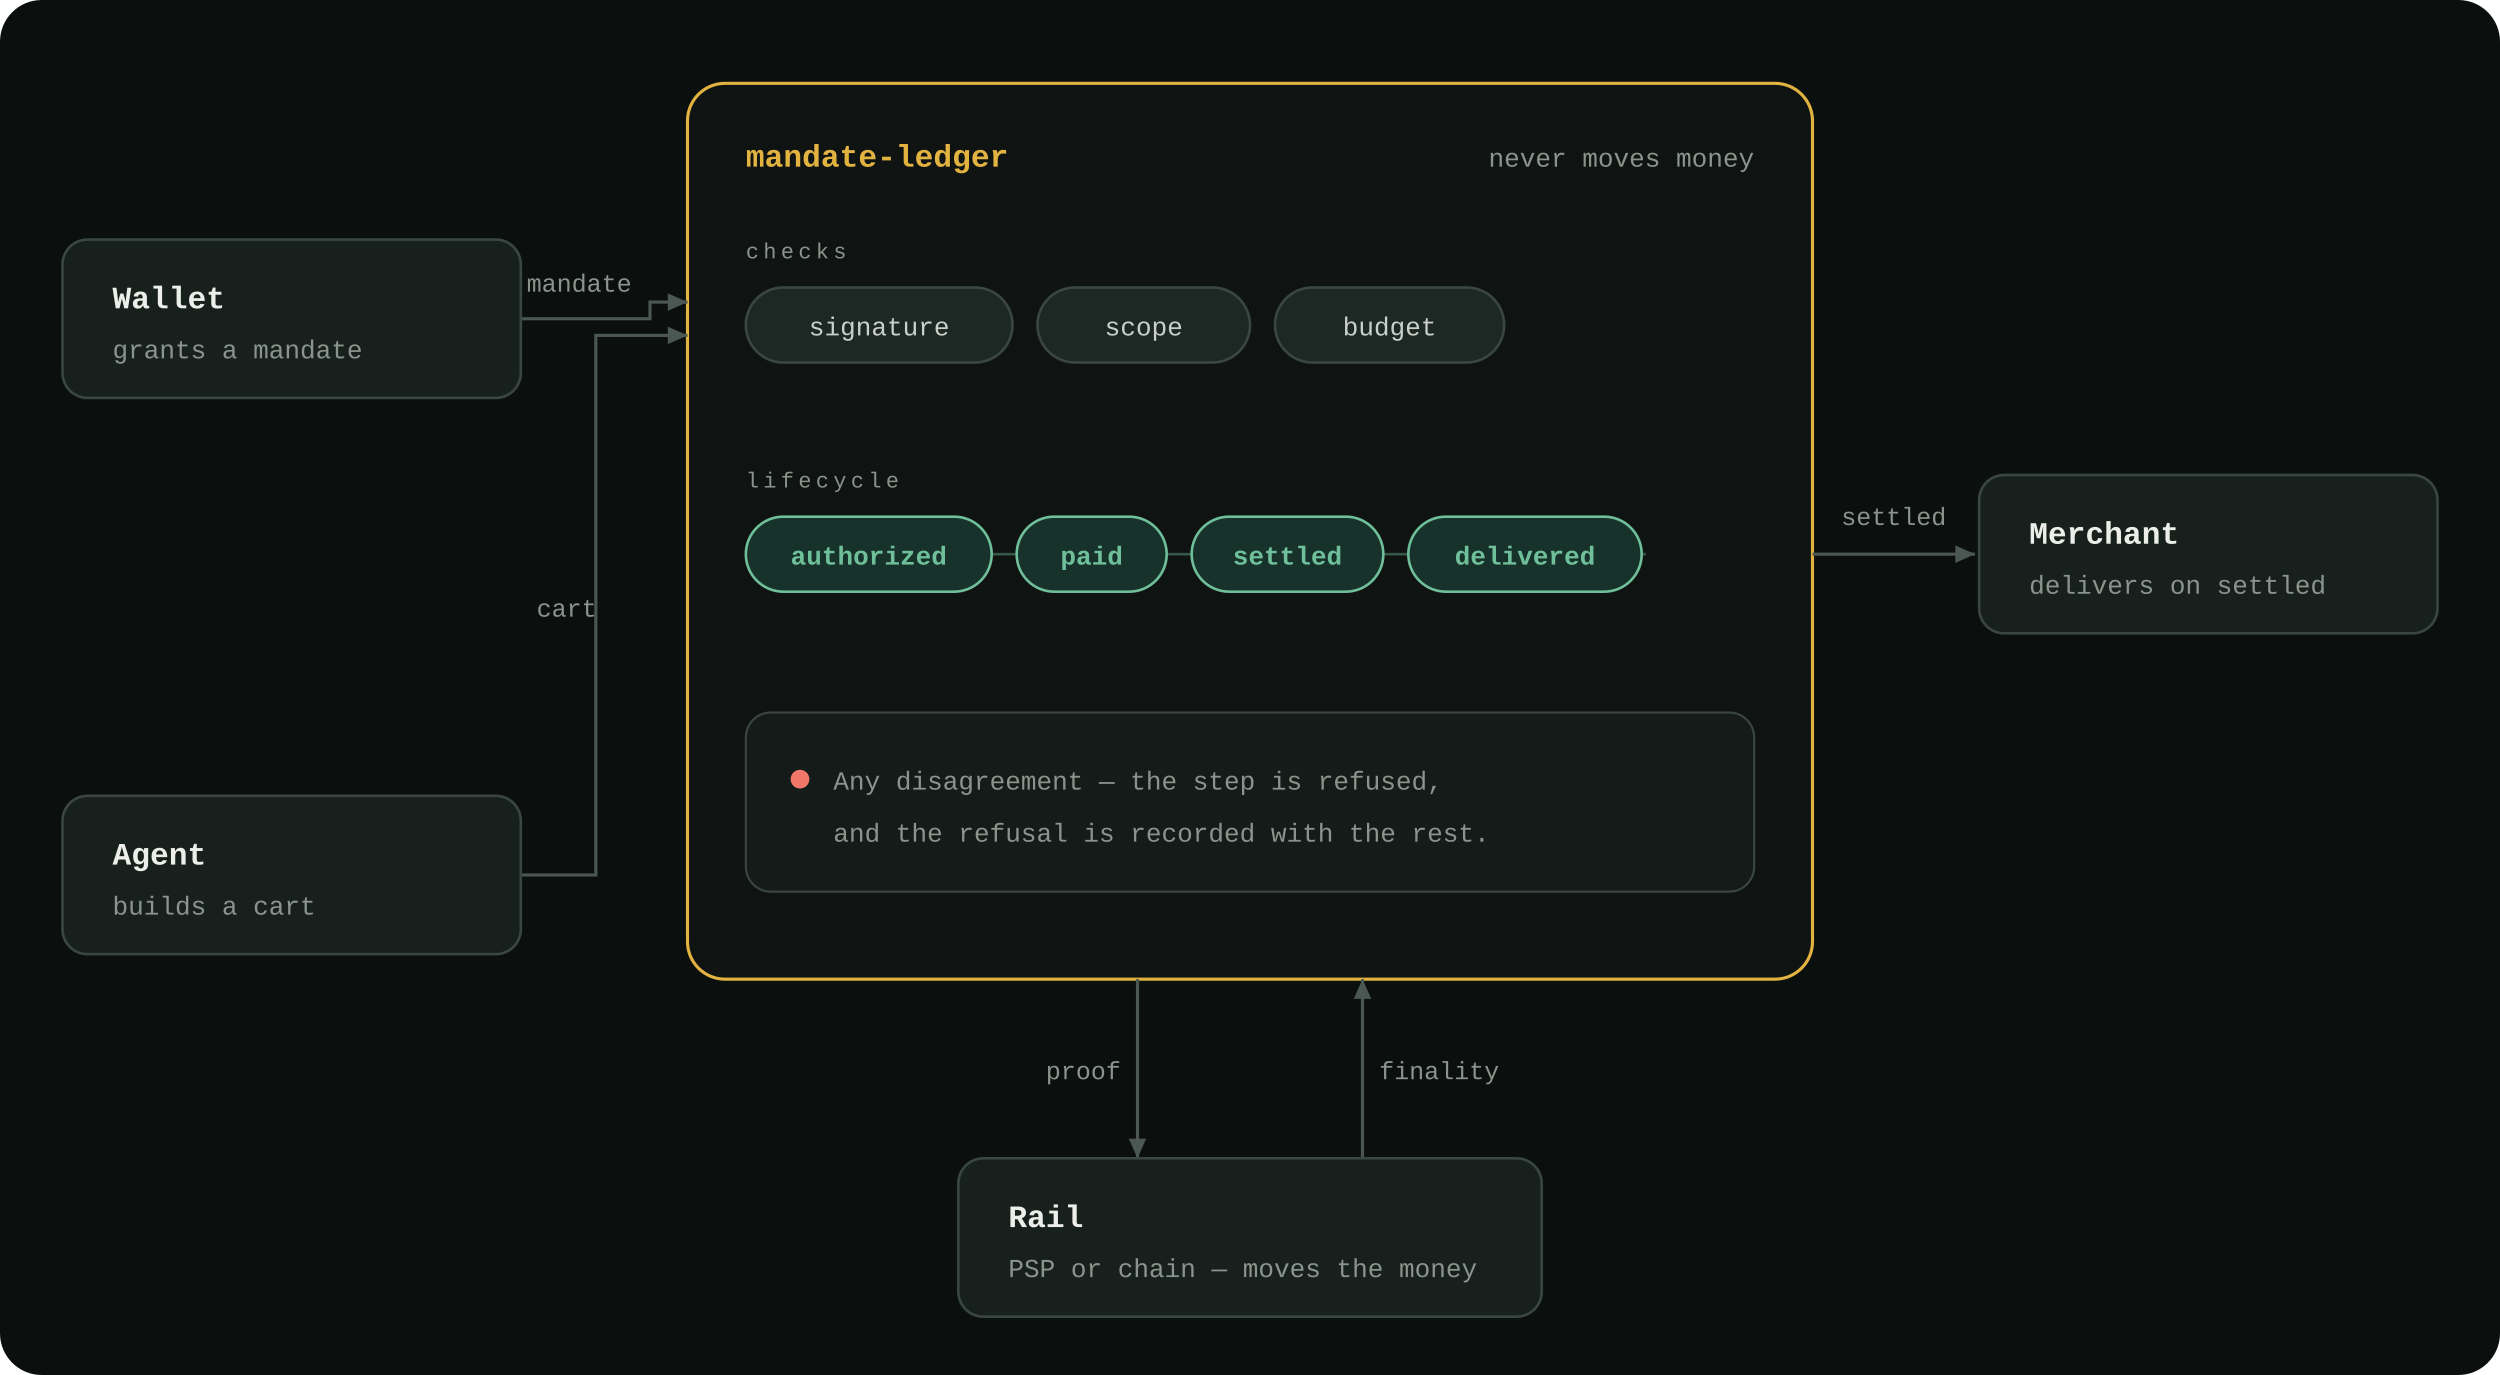
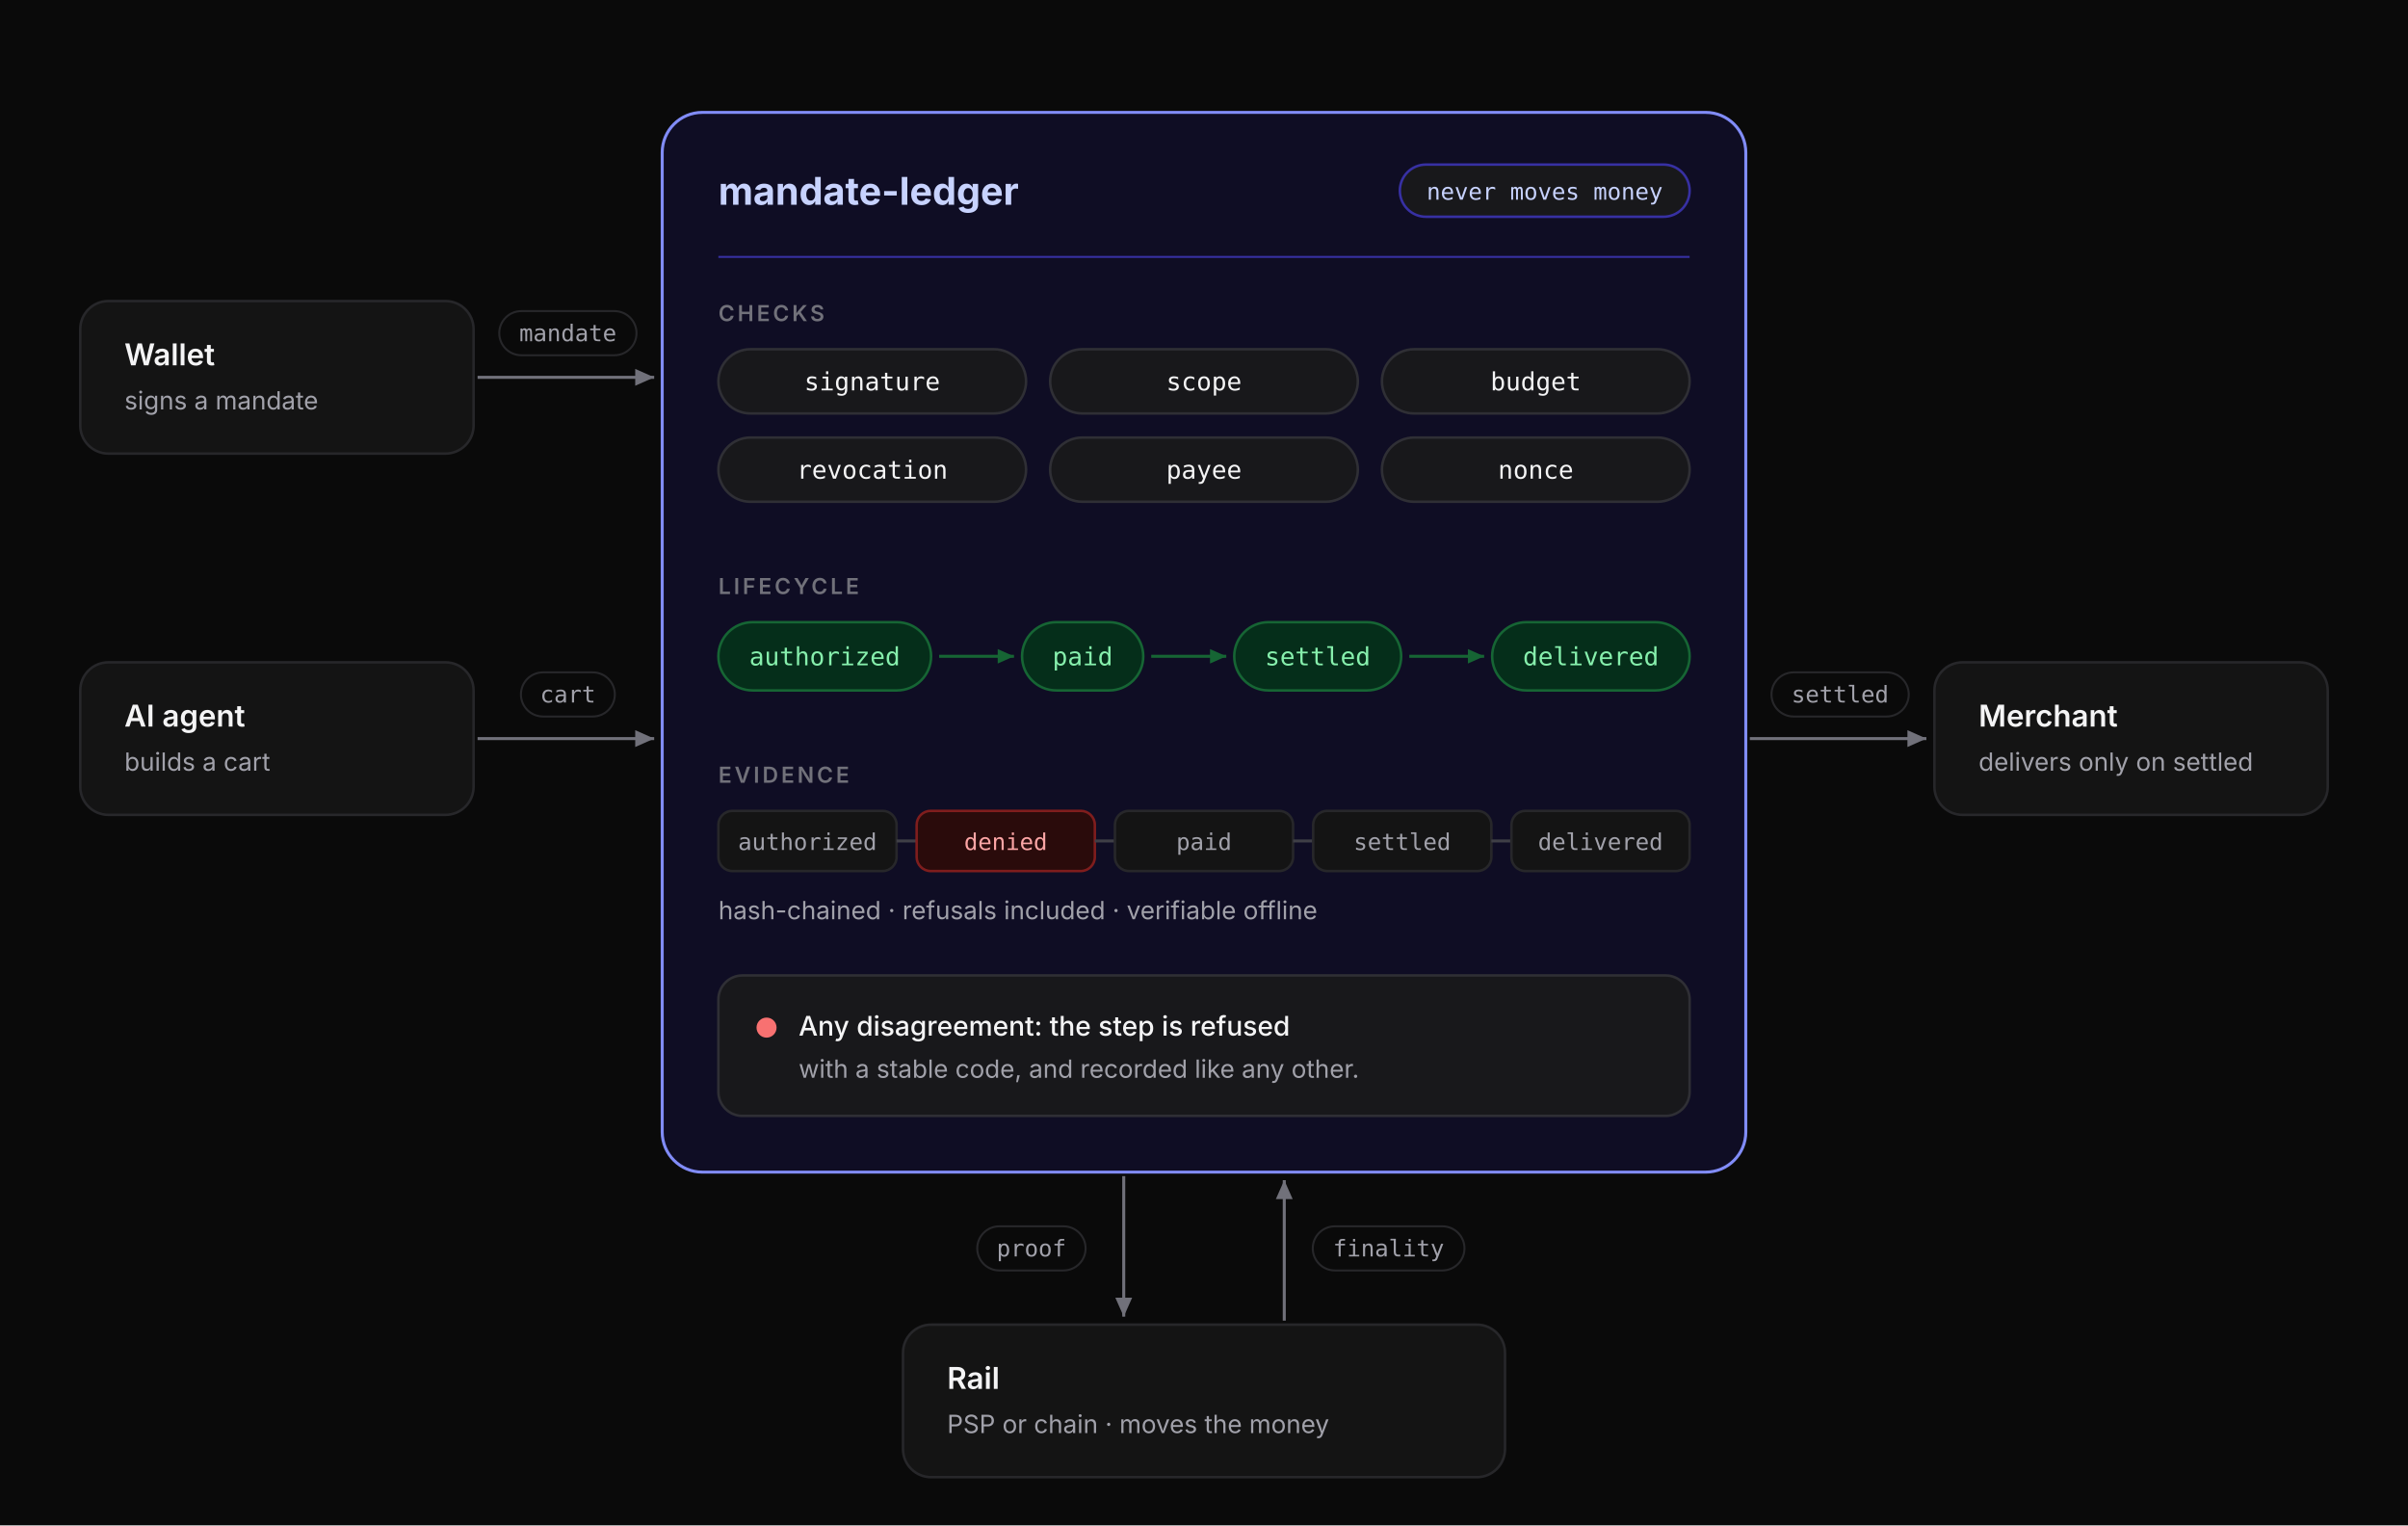
- <svg xmlns="http://www.w3.org/2000/svg" viewBox="0 0 1200 660" width="1200" height="660" role="img" aria-labelledby="t d">
-   <style>
-     text { font-family: ui-monospace, SFMono-Regular, Menlo, Consolas, "Liberation Mono", monospace; fill: #ecefe9; }
-     .t { font-size: 15px; font-weight: 700; }
-     .s { font-size: 12.5px; fill: #8a938c; }
-     .k { font-size: 10.5px; letter-spacing: .2em; text-transform: uppercase; fill: #8a938c; }
-     .l { font-size: 12px; fill: #8a938c; }
-     .accent { fill: #e3b341; }
-     .box rect { fill: #17201d; stroke: #3a4642; stroke-width: 1.25; }
-     .frame { fill: #0f1412; stroke: #e3b341; stroke-width: 1.5; }
-     .lines path { fill: none; stroke: #4a5752; stroke-width: 1.5; marker-end: url(#a); }
-     .gate { fill: #1d2724; stroke: #3a4642; stroke-width: 1.25; }
-     .gate-t { font-size: 12.5px; fill: #c9cfc9; }
-     .ok { fill: #16322a; stroke: #6fbf9a; stroke-width: 1.25; }
-     .ok-t { font-size: 12.5px; font-weight: 700; fill: #6fbf9a; }
-     .rail { stroke: #6fbf9a; stroke-width: 1.25; fill: none; opacity: .4; }
-     .note { fill: #141b19; stroke: #3a4642; stroke-width: 1; }
-     .deny { fill: #f0776a; }
-   </style>
+ <svg xmlns="http://www.w3.org/2000/svg" viewBox="0 0 1200 760" width="1200" height="760" role="img" aria-labelledby="t d">
  <defs>
-     <marker id="a" viewBox="0 0 10 10" refX="9" refY="5" markerWidth="7" markerHeight="7" orient="auto-start-reverse">
-       <path d="M0 1L9 5L0 9z" fill="#4a5752" />
+     <marker id="arr" viewBox="0 0 10 10" refX="9" refY="5" markerWidth="7" markerHeight="7" orient="auto-start-reverse">
+       <path d="M0 1L9 5L0 9z" fill="#71717a" />
+     </marker>
+     <marker id="ok" viewBox="0 0 10 10" refX="9" refY="5" markerWidth="6" markerHeight="6" orient="auto-start-reverse">
+       <path d="M0 1L9 5L0 9z" fill="#166534" />
    </marker>
  </defs>
-   <rect width="1200" height="660" rx="20" fill="#0b0f0e" />
-   <rect class="frame" x="330" y="40" width="540" height="430" rx="18" />
-   <text class="t accent" x="358" y="80">mandate-ledger</text>
-   <text class="s" x="842" y="80" text-anchor="end">never moves money</text>
-   <text class="k" x="358" y="124">checks</text>
-   <rect class="gate" x="358" y="138" width="128" height="36" rx="18" />
-   <text class="gate-t" x="422" y="161" text-anchor="middle">signature</text>
-   <rect class="gate" x="498" y="138" width="102" height="36" rx="18" />
-   <text class="gate-t" x="549" y="161" text-anchor="middle">scope</text>
-   <rect class="gate" x="612" y="138" width="110" height="36" rx="18" />
-   <text class="gate-t" x="667" y="161" text-anchor="middle">budget</text>
-   <text class="k" x="358" y="234">lifecycle</text>
-   <path class="rail" d="M366 266H790" />
-   <rect class="ok" x="358" y="248" width="118" height="36" rx="18" />
-   <text class="ok-t" x="417" y="271" text-anchor="middle">authorized</text>
-   <rect class="ok" x="488" y="248" width="72" height="36" rx="18" />
-   <text class="ok-t" x="524" y="271" text-anchor="middle">paid</text>
-   <rect class="ok" x="572" y="248" width="92" height="36" rx="18" />
-   <text class="ok-t" x="618" y="271" text-anchor="middle">settled</text>
-   <rect class="ok" x="676" y="248" width="112" height="36" rx="18" />
-   <text class="ok-t" x="732" y="271" text-anchor="middle">delivered</text>
-   <rect class="note" x="358" y="342" width="484" height="86" rx="12" />
-   <circle class="deny" cx="384" cy="374" r="4.5" />
-   <text class="s" x="400" y="379">Any disagreement — the step is refused,</text>
-   <text class="s" x="400" y="404">and the refusal is recorded with the rest.</text>
-   <g class="lines">
-     <path d="M250 153H312V145H330" />
-     <path d="M250 420H286V161H330" />
-     <path d="M870 266H948" />
-     <path d="M546 470V556" />
-     <path d="M654 556V470" />
-   </g>
-   <text class="l" x="278" y="140" text-anchor="middle">mandate</text>
-   <text class="l" x="272" y="296" text-anchor="middle">cart</text>
-   <text class="l" x="909" y="252" text-anchor="middle">settled</text>
-   <text class="l" x="538" y="518" text-anchor="end">proof</text>
-   <text class="l" x="662" y="518">finality</text>
-   <g class="box">
-     <rect x="30" y="115" width="220" height="76" rx="12" />
-     <text class="t" x="54" y="148">Wallet</text>
-     <text class="s" x="54" y="172">grants a mandate</text>
-   </g>
-   <g class="box">
-     <rect x="30" y="382" width="220" height="76" rx="12" />
-     <text class="t" x="54" y="415">Agent</text>
-     <text class="s" x="54" y="439">builds a cart</text>
-   </g>
-   <g class="box">
-     <rect x="950" y="228" width="220" height="76" rx="12" />
-     <text class="t" x="974" y="261">Merchant</text>
-     <text class="s" x="974" y="285">delivers on settled</text>
-   </g>
-   <g class="box">
-     <rect x="460" y="556" width="280" height="76" rx="12" />
-     <text class="t" x="484" y="589">Rail</text>
-     <text class="s" x="484" y="613">PSP or chain — moves the money</text>
-   </g>
+   <rect width="1200" height="760" fill="#0a0a0a" />
+   <rect x="330" y="56" width="540" height="528" rx="20" fill="#0f0d24" stroke="#818cf8" stroke-width="1.5" />
+   <text x="358" y="102" text-anchor="start" font-family="Inter, -apple-system, BlinkMacSystemFont, 'Segoe UI', Helvetica, Arial, sans-serif" font-size="19" font-weight="700" fill="#c7d2fe">mandate-ledger</text>
+   <rect x="697.6" y="82" width="144.4" height="26" rx="13.0" fill="#18181b" stroke="#3730a3" stroke-width="1.25" />
+   <text x="769.8" y="99.5" text-anchor="middle" font-family="ui-monospace, SFMono-Regular, Menlo, Consolas, monospace" font-size="11.5" font-weight="400" fill="#c7d2fe">never moves money</text>
+   <line x1="358" y1="128" x2="842" y2="128" stroke="#3730a3" stroke-width="1" />
+   <text x="358" y="160" text-anchor="start" font-family="Inter, -apple-system, BlinkMacSystemFont, 'Segoe UI', Helvetica, Arial, sans-serif" font-size="11" font-weight="600" fill="#71717a" letter-spacing="1.4">CHECKS</text>
+   <rect x="358.0" y="174" width="153.333" height="32" rx="16.0" fill="#18181b" stroke="#2f2f35" stroke-width="1.25" />
+   <text x="434.667" y="194.5" text-anchor="middle" font-family="ui-monospace, SFMono-Regular, Menlo, Consolas, monospace" font-size="12.5" font-weight="500" fill="#f4f4f5">signature</text>
+   <rect x="523.333" y="174" width="153.333" height="32" rx="16.0" fill="#18181b" stroke="#2f2f35" stroke-width="1.25" />
+   <text x="600.0" y="194.5" text-anchor="middle" font-family="ui-monospace, SFMono-Regular, Menlo, Consolas, monospace" font-size="12.5" font-weight="500" fill="#f4f4f5">scope</text>
+   <rect x="688.667" y="174" width="153.333" height="32" rx="16.0" fill="#18181b" stroke="#2f2f35" stroke-width="1.25" />
+   <text x="765.333" y="194.5" text-anchor="middle" font-family="ui-monospace, SFMono-Regular, Menlo, Consolas, monospace" font-size="12.5" font-weight="500" fill="#f4f4f5">budget</text>
+   <rect x="358.0" y="218" width="153.333" height="32" rx="16.0" fill="#18181b" stroke="#2f2f35" stroke-width="1.25" />
+   <text x="434.667" y="238.5" text-anchor="middle" font-family="ui-monospace, SFMono-Regular, Menlo, Consolas, monospace" font-size="12.5" font-weight="500" fill="#f4f4f5">revocation</text>
+   <rect x="523.333" y="218" width="153.333" height="32" rx="16.0" fill="#18181b" stroke="#2f2f35" stroke-width="1.25" />
+   <text x="600.0" y="238.5" text-anchor="middle" font-family="ui-monospace, SFMono-Regular, Menlo, Consolas, monospace" font-size="12.5" font-weight="500" fill="#f4f4f5">payee</text>
+   <rect x="688.667" y="218" width="153.333" height="32" rx="16.0" fill="#18181b" stroke="#2f2f35" stroke-width="1.25" />
+   <text x="765.333" y="238.5" text-anchor="middle" font-family="ui-monospace, SFMono-Regular, Menlo, Consolas, monospace" font-size="12.5" font-weight="500" fill="#f4f4f5">nonce</text>
+   <text x="358" y="296" text-anchor="start" font-family="Inter, -apple-system, BlinkMacSystemFont, 'Segoe UI', Helvetica, Arial, sans-serif" font-size="11" font-weight="600" fill="#71717a" letter-spacing="1.4">LIFECYCLE</text>
+   <rect x="358" y="310" width="106.0" height="34" rx="17.0" fill="#052e1a" stroke="#166534" stroke-width="1.25" />
+   <text x="411.0" y="331.5" text-anchor="middle" font-family="ui-monospace, SFMono-Regular, Menlo, Consolas, monospace" font-size="12.5" font-weight="500" fill="#86efac">authorized</text>
+   <line x1="468.0" y1="327" x2="505.3" y2="327" stroke="#166534" stroke-width="1.5" marker-end="url(#ok)" />
+   <rect x="509.333" y="310" width="60.4" height="34" rx="17.0" fill="#052e1a" stroke="#166534" stroke-width="1.25" />
+   <text x="539.533" y="331.5" text-anchor="middle" font-family="ui-monospace, SFMono-Regular, Menlo, Consolas, monospace" font-size="12.5" font-weight="500" fill="#86efac">paid</text>
+   <line x1="573.7" y1="327" x2="611.1" y2="327" stroke="#166534" stroke-width="1.5" marker-end="url(#ok)" />
+   <rect x="615.067" y="310" width="83.2" height="34" rx="17.0" fill="#052e1a" stroke="#166534" stroke-width="1.25" />
+   <text x="656.667" y="331.5" text-anchor="middle" font-family="ui-monospace, SFMono-Regular, Menlo, Consolas, monospace" font-size="12.5" font-weight="500" fill="#86efac">settled</text>
+   <line x1="702.3" y1="327" x2="739.6" y2="327" stroke="#166534" stroke-width="1.5" marker-end="url(#ok)" />
+   <rect x="743.6" y="310" width="98.4" height="34" rx="17.0" fill="#052e1a" stroke="#166534" stroke-width="1.25" />
+   <text x="792.8" y="331.5" text-anchor="middle" font-family="ui-monospace, SFMono-Regular, Menlo, Consolas, monospace" font-size="12.5" font-weight="500" fill="#86efac">delivered</text>
+   <text x="358" y="390" text-anchor="start" font-family="Inter, -apple-system, BlinkMacSystemFont, 'Segoe UI', Helvetica, Arial, sans-serif" font-size="11" font-weight="600" fill="#71717a" letter-spacing="1.4">EVIDENCE</text>
+   <rect x="358.0" y="404" width="88.8" height="30" rx="7" fill="#141414" stroke="#27272a" stroke-width="1.25" />
+   <text x="402.4" y="423.5" text-anchor="middle" font-family="ui-monospace, SFMono-Regular, Menlo, Consolas, monospace" font-size="11.5" font-weight="400" fill="#a1a1aa">authorized</text>
+   <line x1="446.8" y1="419" x2="456.8" y2="419" stroke="#3f3f46" stroke-width="1.5" />
+   <rect x="456.8" y="404" width="88.8" height="30" rx="7" fill="#2a0b0b" stroke="#7f1d1d" stroke-width="1.25" />
+   <text x="501.2" y="423.5" text-anchor="middle" font-family="ui-monospace, SFMono-Regular, Menlo, Consolas, monospace" font-size="11.5" font-weight="400" fill="#fca5a5">denied</text>
+   <line x1="545.6" y1="419" x2="555.6" y2="419" stroke="#3f3f46" stroke-width="1.5" />
+   <rect x="555.6" y="404" width="88.8" height="30" rx="7" fill="#141414" stroke="#27272a" stroke-width="1.25" />
+   <text x="600.0" y="423.5" text-anchor="middle" font-family="ui-monospace, SFMono-Regular, Menlo, Consolas, monospace" font-size="11.5" font-weight="400" fill="#a1a1aa">paid</text>
+   <line x1="644.4" y1="419" x2="654.4" y2="419" stroke="#3f3f46" stroke-width="1.5" />
+   <rect x="654.4" y="404" width="88.8" height="30" rx="7" fill="#141414" stroke="#27272a" stroke-width="1.25" />
+   <text x="698.8" y="423.5" text-anchor="middle" font-family="ui-monospace, SFMono-Regular, Menlo, Consolas, monospace" font-size="11.5" font-weight="400" fill="#a1a1aa">settled</text>
+   <line x1="743.2" y1="419" x2="753.2" y2="419" stroke="#3f3f46" stroke-width="1.5" />
+   <rect x="753.2" y="404" width="88.8" height="30" rx="7" fill="#141414" stroke="#27272a" stroke-width="1.25" />
+   <text x="797.6" y="423.5" text-anchor="middle" font-family="ui-monospace, SFMono-Regular, Menlo, Consolas, monospace" font-size="11.5" font-weight="400" fill="#a1a1aa">delivered</text>
+   <text x="358" y="458" text-anchor="start" font-family="Inter, -apple-system, BlinkMacSystemFont, 'Segoe UI', Helvetica, Arial, sans-serif" font-size="12.5" font-weight="400" fill="#a1a1aa">hash-chained · refusals included · verifiable offline</text>
+   <rect x="358" y="486" width="484" height="70" rx="12" fill="#18181b" stroke="#2f2f35" stroke-width="1.25" />
+   <circle cx="382" cy="512" r="5" fill="#f87171" />
+   <text x="398" y="516" text-anchor="start" font-family="Inter, -apple-system, BlinkMacSystemFont, 'Segoe UI', Helvetica, Arial, sans-serif" font-size="13.5" font-weight="500" fill="#f4f4f5">Any disagreement: the step is refused</text>
+   <text x="398" y="537" text-anchor="start" font-family="Inter, -apple-system, BlinkMacSystemFont, 'Segoe UI', Helvetica, Arial, sans-serif" font-size="12.5" font-weight="400" fill="#a1a1aa">with a stable code, and recorded like any other.</text>
+   <rect x="40" y="150" width="196" height="76" rx="14" fill="#141414" stroke="#27272a" stroke-width="1.25" />
+   <text x="62" y="182" text-anchor="start" font-family="Inter, -apple-system, BlinkMacSystemFont, 'Segoe UI', Helvetica, Arial, sans-serif" font-size="15" font-weight="600" fill="#f4f4f5">Wallet</text>
+   <text x="62" y="204" text-anchor="start" font-family="Inter, -apple-system, BlinkMacSystemFont, 'Segoe UI', Helvetica, Arial, sans-serif" font-size="12.5" font-weight="400" fill="#a1a1aa">signs a mandate</text>
+   <rect x="40" y="330" width="196" height="76" rx="14" fill="#141414" stroke="#27272a" stroke-width="1.25" />
+   <text x="62" y="362" text-anchor="start" font-family="Inter, -apple-system, BlinkMacSystemFont, 'Segoe UI', Helvetica, Arial, sans-serif" font-size="15" font-weight="600" fill="#f4f4f5">AI agent</text>
+   <text x="62" y="384" text-anchor="start" font-family="Inter, -apple-system, BlinkMacSystemFont, 'Segoe UI', Helvetica, Arial, sans-serif" font-size="12.5" font-weight="400" fill="#a1a1aa">builds a cart</text>
+   <line x1="238" y1="188" x2="326" y2="188" stroke="#71717a" stroke-width="1.5" marker-end="url(#arr)" />
+   <rect x="248.8" y="155" width="68.4" height="22" rx="11" fill="#0a0a0a" stroke="#27272a" stroke-width="1" />
+   <text x="283.0" y="170" text-anchor="middle" font-family="ui-monospace, SFMono-Regular, Menlo, Consolas, monospace" font-size="11.5" font-weight="400" fill="#a1a1aa">mandate</text>
+   <line x1="238" y1="368" x2="326" y2="368" stroke="#71717a" stroke-width="1.5" marker-end="url(#arr)" />
+   <rect x="259.6" y="335" width="46.8" height="22" rx="11" fill="#0a0a0a" stroke="#27272a" stroke-width="1" />
+   <text x="283.0" y="350" text-anchor="middle" font-family="ui-monospace, SFMono-Regular, Menlo, Consolas, monospace" font-size="11.5" font-weight="400" fill="#a1a1aa">cart</text>
+   <rect x="964" y="330" width="196" height="76" rx="14" fill="#141414" stroke="#27272a" stroke-width="1.25" />
+   <text x="986" y="362" text-anchor="start" font-family="Inter, -apple-system, BlinkMacSystemFont, 'Segoe UI', Helvetica, Arial, sans-serif" font-size="15" font-weight="600" fill="#f4f4f5">Merchant</text>
+   <text x="986" y="384" text-anchor="start" font-family="Inter, -apple-system, BlinkMacSystemFont, 'Segoe UI', Helvetica, Arial, sans-serif" font-size="12.5" font-weight="400" fill="#a1a1aa">delivers only on settled</text>
+   <line x1="872" y1="368" x2="960" y2="368" stroke="#71717a" stroke-width="1.5" marker-end="url(#arr)" />
+   <rect x="882.8" y="335" width="68.4" height="22" rx="11" fill="#0a0a0a" stroke="#27272a" stroke-width="1" />
+   <text x="917.0" y="350" text-anchor="middle" font-family="ui-monospace, SFMono-Regular, Menlo, Consolas, monospace" font-size="11.5" font-weight="400" fill="#a1a1aa">settled</text>
+   <rect x="450.0" y="660" width="300" height="76" rx="14" fill="#141414" stroke="#27272a" stroke-width="1.25" />
+   <text x="472.0" y="692" text-anchor="start" font-family="Inter, -apple-system, BlinkMacSystemFont, 'Segoe UI', Helvetica, Arial, sans-serif" font-size="15" font-weight="600" fill="#f4f4f5">Rail</text>
+   <text x="472.0" y="714" text-anchor="start" font-family="Inter, -apple-system, BlinkMacSystemFont, 'Segoe UI', Helvetica, Arial, sans-serif" font-size="12.5" font-weight="400" fill="#a1a1aa">PSP or chain · moves the money</text>
+   <line x1="560.0" y1="586" x2="560.0" y2="656" stroke="#71717a" stroke-width="1.5" marker-end="url(#arr)" />
+   <line x1="640.0" y1="658" x2="640.0" y2="588" stroke="#71717a" stroke-width="1.5" marker-end="url(#arr)" />
+   <rect x="487.0" y="611" width="54.0" height="22" rx="11" fill="#0a0a0a" stroke="#27272a" stroke-width="1" />
+   <text x="514.0" y="626" text-anchor="middle" font-family="ui-monospace, SFMono-Regular, Menlo, Consolas, monospace" font-size="11.5" font-weight="400" fill="#a1a1aa">proof</text>
+   <rect x="654.2" y="611" width="75.6" height="22" rx="11" fill="#0a0a0a" stroke="#27272a" stroke-width="1" />
+   <text x="692.0" y="626" text-anchor="middle" font-family="ui-monospace, SFMono-Regular, Menlo, Consolas, monospace" font-size="11.5" font-weight="400" fill="#a1a1aa">finality</text>
</svg>
